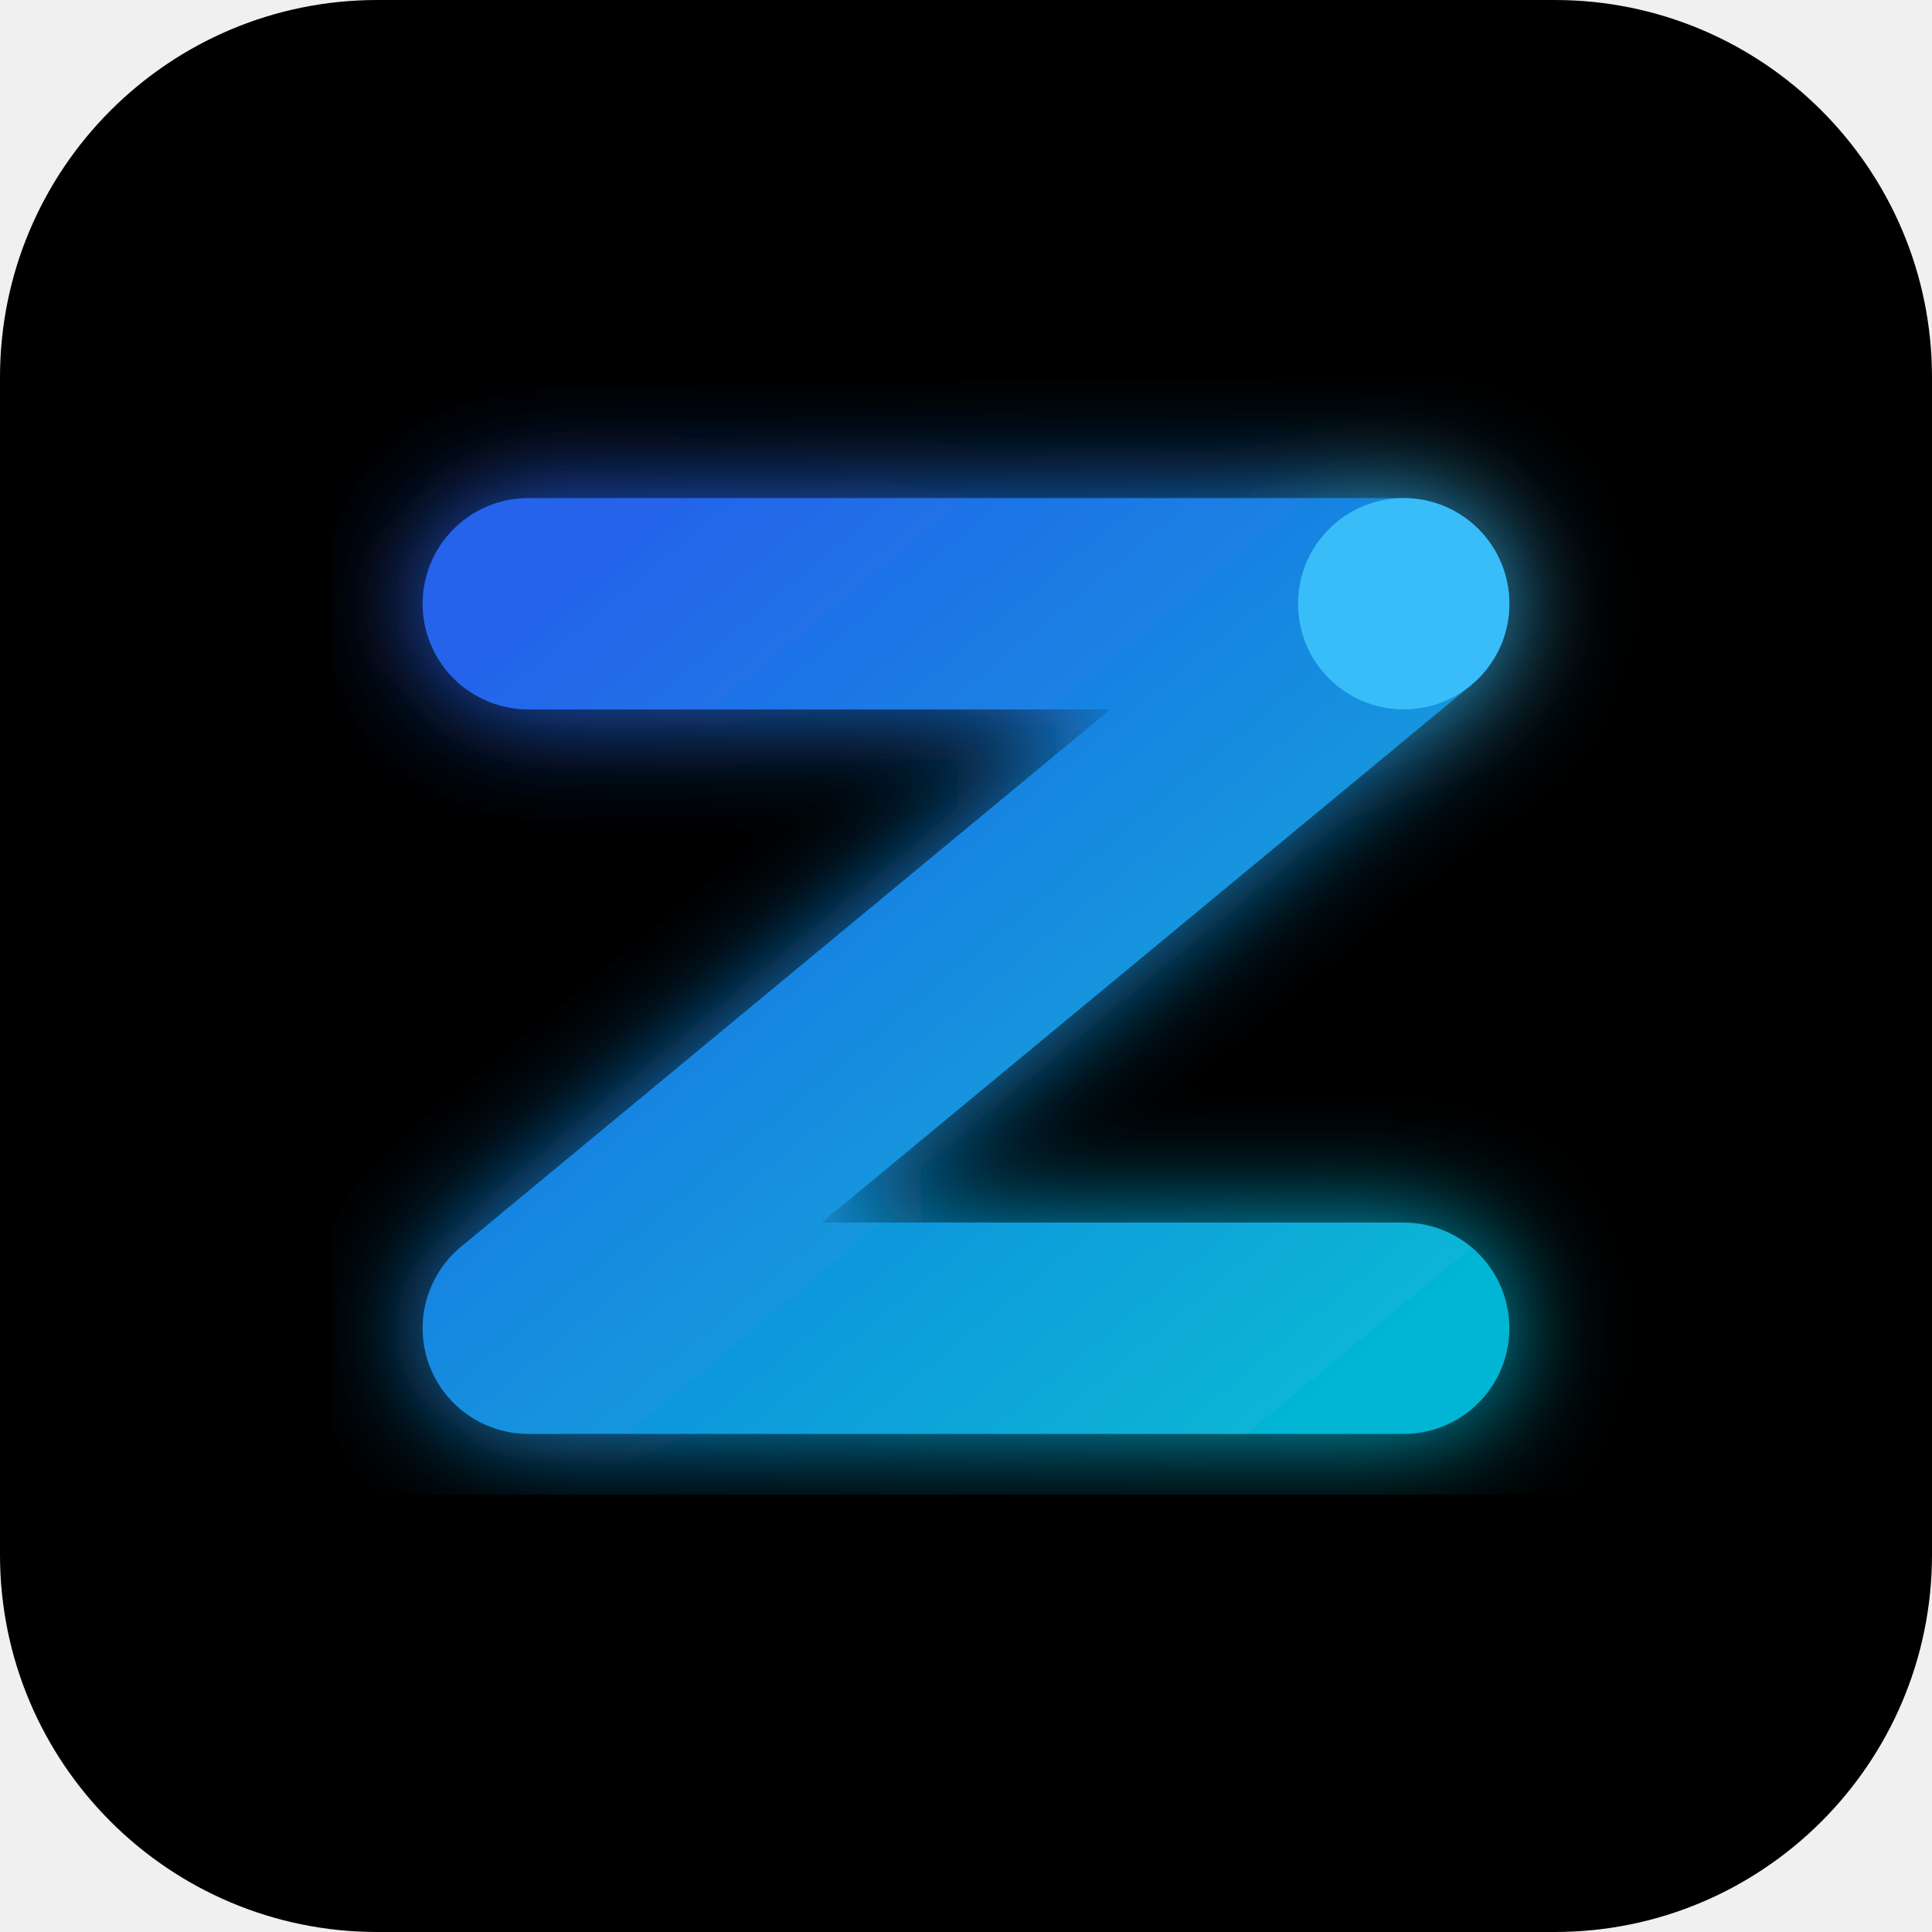
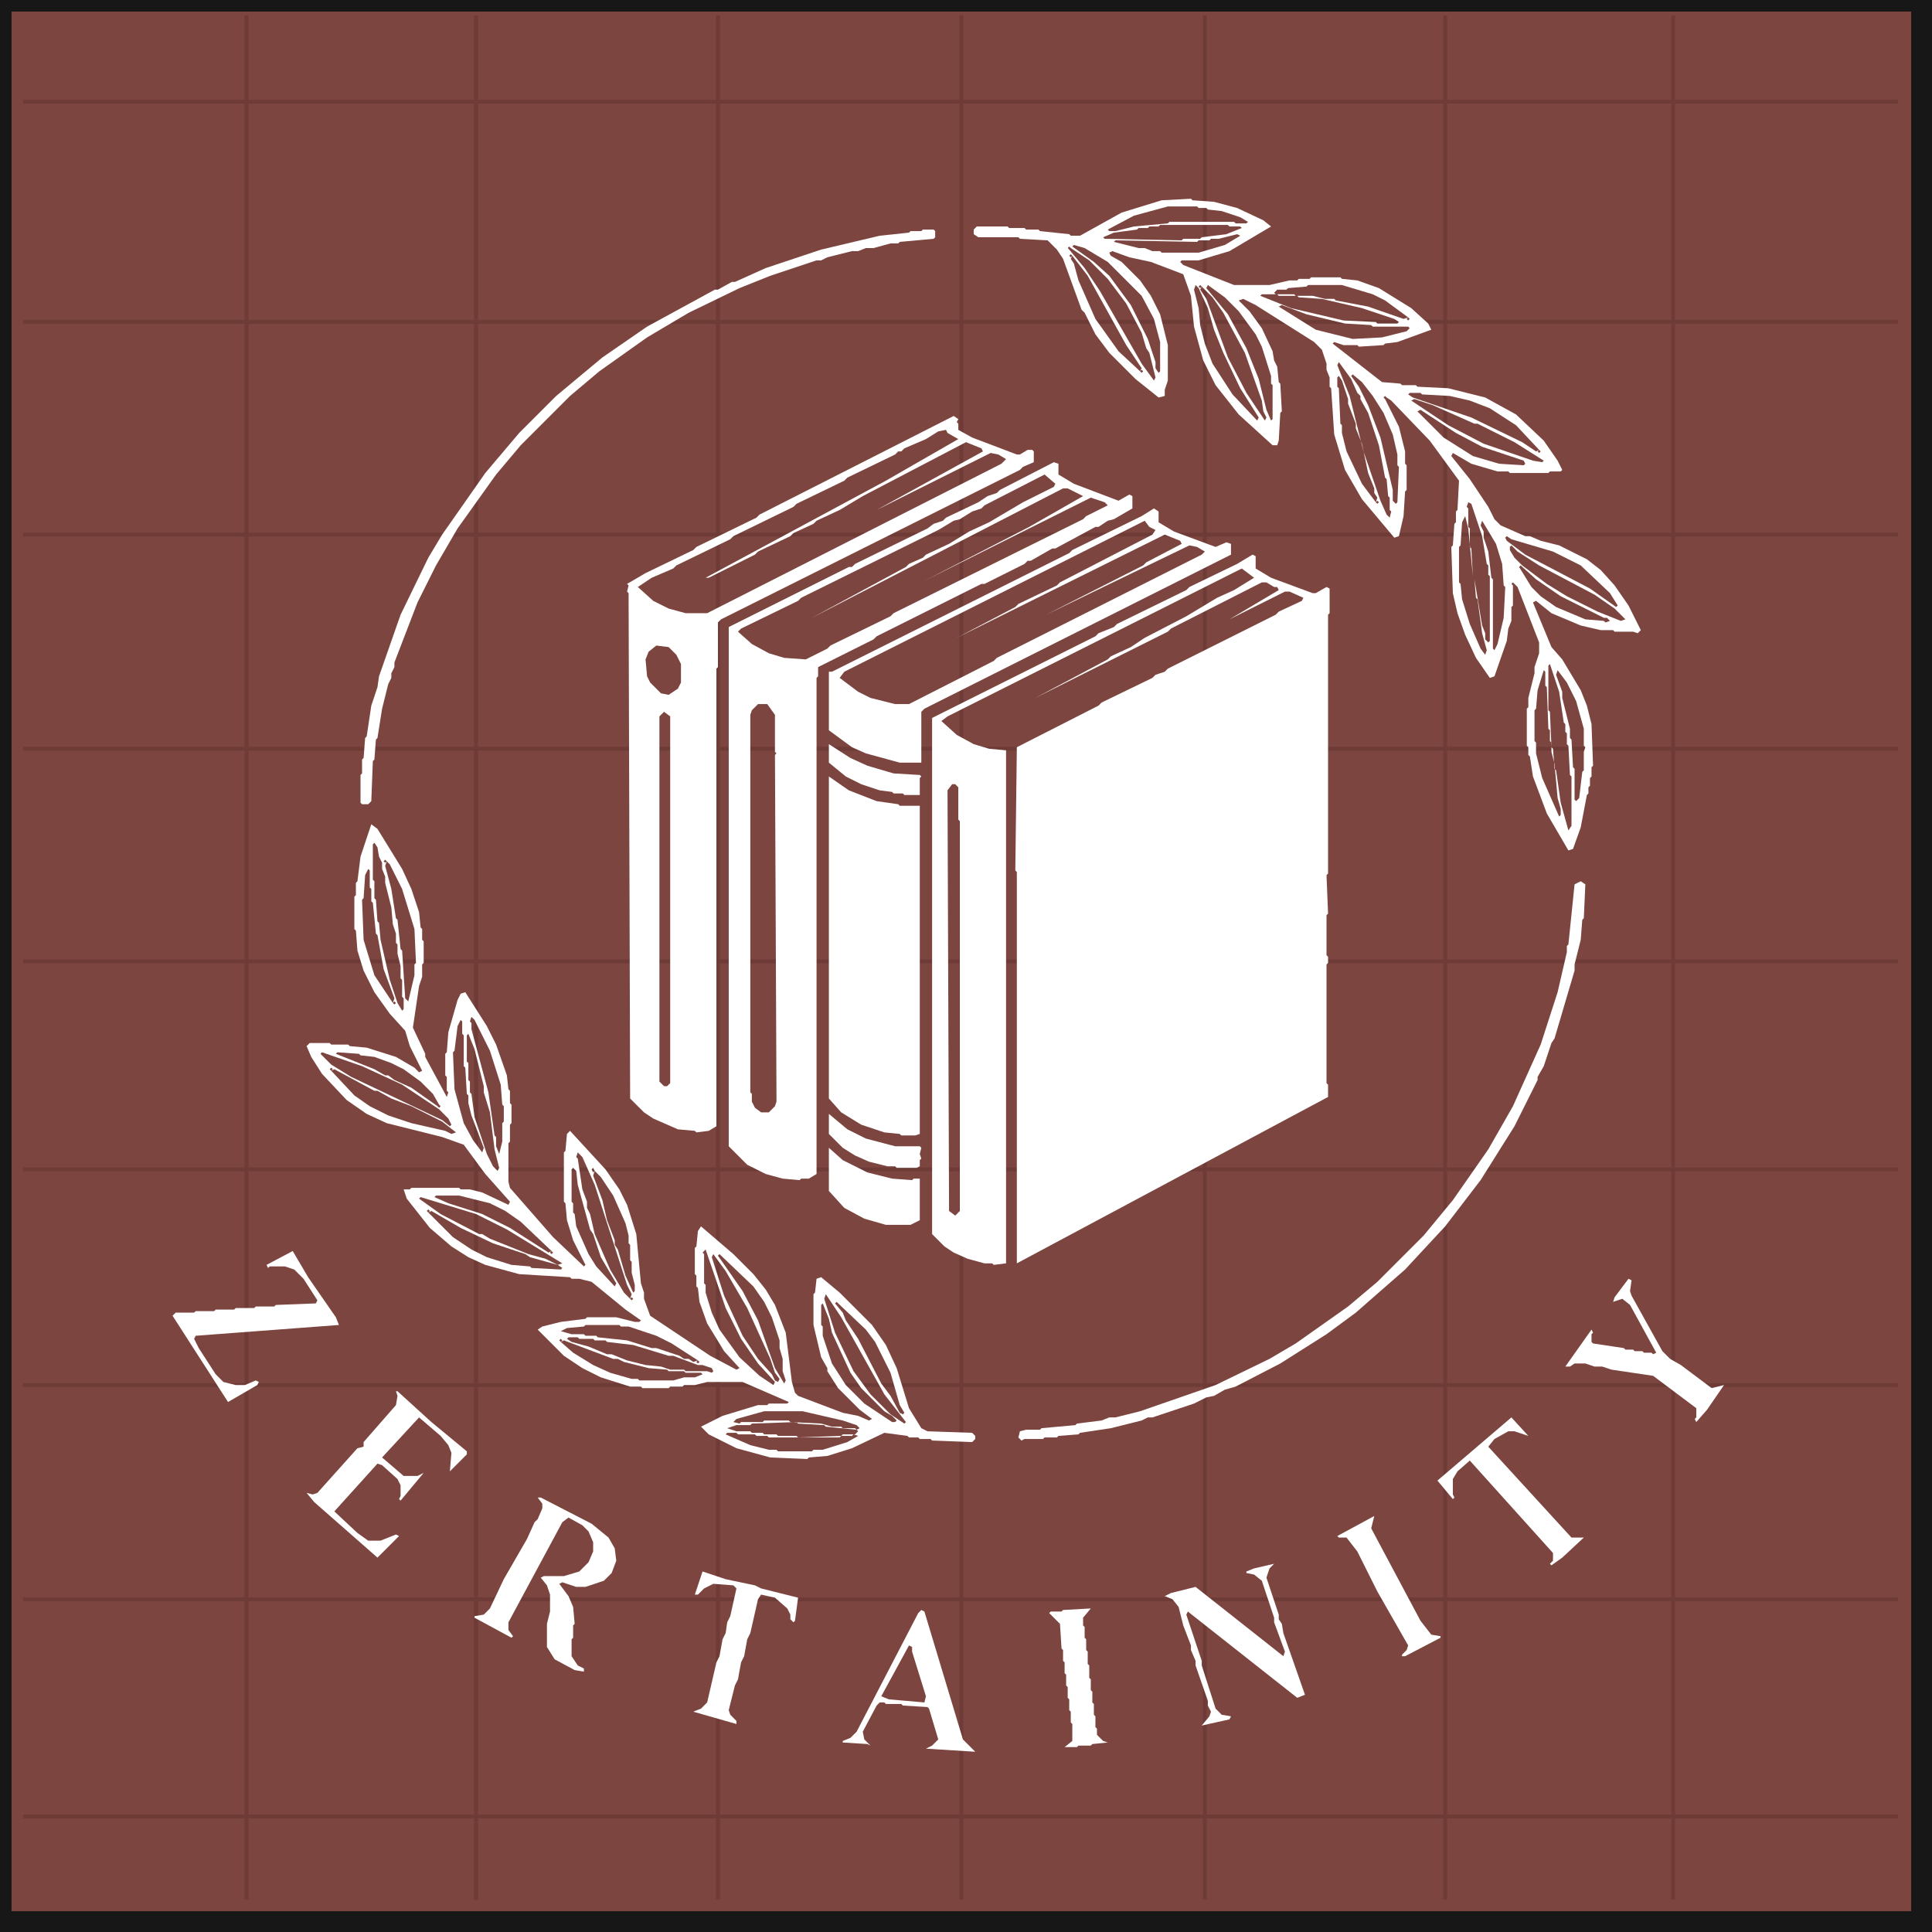
- <svg xmlns="http://www.w3.org/2000/svg" viewBox="0 0 512 512" width="512" height="512">
-   <rect width="512" height="512" fill="#000000" rx="100" />
-   <defs>
-     <linearGradient id="grad1" x1="0%" y1="0%" x2="100%" y2="100%">
-       <stop offset="0%" stop-color="#2563EB" />
-       <stop offset="100%" stop-color="#06B6D4" />
-     </linearGradient>
-     <filter id="glow" x="-20%" y="-20%" width="140%" height="140%">
-       <feGaussianBlur stdDeviation="15" result="blur" />
-       <feComposite in="SourceGraphic" in2="blur" operator="over" />
-     </filter>
-   </defs>
-   <g filter="url(#glow)">
-     <path d="M 140 160 L 372 160 L 140 352 L 372 352" fill="none" stroke="url(#grad1)" stroke-width="56" stroke-linecap="round" stroke-linejoin="round" />
-     <circle cx="372" cy="160" r="28" fill="#38BDF8" />
+ <svg xmlns="http://www.w3.org/2000/svg" width="1254" height="1254" viewBox="0 0 1254 1254">
+   <rect width="1254" height="1254" fill="#7d4540" />
+   <g stroke="#572e2b" stroke-width="2.5" opacity=".42">
+     <path d="M160 10 V1233" />
+     <path d="M309 10 V1233" />
+     <path d="M466 10 V1233" />
+     <path d="M624 10 V1233" />
+     <path d="M782 10 V1233" />
+     <path d="M938 10 V1233" />
+     <path d="M1086 10 V1233" />
+     <path d="M15 66 H1232" />
+     <path d="M15 209 H1232" />
+     <path d="M15 347 H1232" />
+     <path d="M15 486 H1232" />
+     <path d="M15 624 H1232" />
+     <path d="M15 759 H1232" />
+     <path d="M15 899 H1232" />
+     <path d="M15 1038 H1232" />
+     <path d="M15 1179 H1232" />
  </g>
+   <rect width="1248" height="1248" fill="none" stroke="#171717" stroke-width="15" />
+   <path fill="#fff" fill-rule="evenodd" d="M600 1046 L598 1045 L596 1047 L556 1124 L552 1128 L547 1130 L547 1131 L563 1132 L565 1133 L561 1129 L560 1124 L569 1107 L571 1105 L574 1105 L575 1106 L585 1106 L586 1107 L602 1108 L603 1109 L609 1129 L605 1133 L601 1135 L633 1137 L625 1129 Z M590 1068 L592 1069 L592 1072 L601 1101 L600 1105 L577 1103 L572 1101 Z M708 1044 L690 1045 L689 1046 L682 1046 L681 1047 L688 1054 L689 1070 L690 1071 L690 1078 L691 1079 L691 1086 L692 1087 L692 1094 L693 1095 L693 1102 L694 1103 L694 1110 L695 1111 L695 1118 L696 1119 L696 1130 L691 1134 L699 1134 L700 1133 L708 1133 L709 1132 L719 1131 L716 1130 L712 1126 L712 1122 L711 1121 L711 1114 L710 1113 L710 1106 L709 1105 L709 1098 L708 1097 L708 1090 L707 1089 L707 1081 L706 1080 L706 1072 L705 1071 L705 1064 L704 1063 L704 1056 L703 1055 L703 1050 Z M456 1020 L451 1035 L453 1035 L457 1031 L463 1028 L476 1029 L478 1031 L474 1049 L472 1053 L471 1060 L469 1064 L467 1075 L465 1079 L459 1105 L455 1109 L450 1111 L478 1119 L478 1117 L474 1113 L473 1110 L477 1094 L479 1090 L481 1079 L483 1075 L485 1064 L487 1060 L492 1038 L494 1035 L503 1037 L511 1044 L513 1048 L513 1051 L515 1053 L516 1052 L518 1037 L494 1031 L490 1029 L471 1025 Z M827 1015 L814 1018 L809 1020 L809 1021 L814 1022 L819 1026 L827 1050 L827 1053 L834 1072 L833 1075 L776 1030 L760 1034 L756 1036 L761 1038 L765 1043 L768 1055 L773 1068 L773 1071 L776 1078 L776 1081 L784 1104 L784 1107 L786 1111 L785 1114 L780 1120 L798 1116 L799 1114 L793 1113 L789 1109 L780 1081 L780 1078 L770 1048 L771 1046 L842 1102 L847 1100 L833 1060 L832 1054 L830 1051 L830 1048 L822 1024 L824 1018 Z M892 984 L868 997 L869 998 L874 998 L881 1007 L894 1033 L914 1068 L913 1071 L910 1074 L910 1075 L912 1075 L935 1063 L935 1062 L929 1061 L922 1052 L890 992 Z M349 972 L352 976 L352 979 L349 986 L347 988 L342 999 L327 1025 L318 1044 L314 1048 L308 1049 L308 1050 L332 1063 L333 1062 L330 1058 L330 1053 L365 988 L369 985 L378 990 L382 994 L385 1001 L385 1007 L382 1014 L376 1020 L366 1023 L353 1023 L351 1024 L355 1029 L357 1035 L357 1046 L355 1054 L355 1069 L360 1077 L373 1084 L379 1085 L379 1083 L375 1081 L371 1075 L371 1064 L372 1063 L372 1055 L373 1054 L372 1043 L369 1036 L363 1028 L365 1027 L374 1030 L380 1030 L392 1026 L397 1021 L400 1013 L399 1005 L395 998 L384 989 L351 972 Z M981 920 L933 961 L943 973 L944 972 L943 970 L943 960 L946 955 L954 948 L1008 1008 L1008 1013 L1006 1015 L1007 1016 L1014 1011 L1028 998 L1020 998 L966 939 L970 934 L979 929 L983 929 L992 932 Z M258 903 L257 903 L258 906 L257 912 L236 936 L236 939 L232 940 L206 969 L203 970 L199 969 L204 975 L245 1011 L259 997 L257 996 L247 1000 L239 1000 L232 995 L217 981 L245 950 L248 951 L258 960 L260 964 L260 971 L259 973 L260 974 L275 956 L271 958 L262 958 L248 946 L272 920 L286 932 L291 938 L293 943 L292 955 L303 944 L303 942 L280 923 Z M1057 830 L1048 842 L1047 845 L1053 843 L1058 847 L1075 878 L1073 879 L1072 878 L1067 878 L1066 877 L1061 877 L1060 876 L1055 876 L1054 875 L1034 872 L1033 871 L1033 866 L1034 865 L1033 863 L1016 887 L1019 887 L1022 885 L1029 885 L1035 887 L1040 887 L1046 889 L1073 893 L1101 914 L1101 920 L1100 921 L1101 923 L1108 915 L1119 899 L1111 901 L1091 886 L1084 882 L1079 877 L1059 841 L1058 838 L1059 831 Z M190 812 L173 821 L174 823 L175 822 L185 822 L191 824 L197 830 L206 844 L205 846 L179 847 L178 848 L166 848 L165 849 L153 849 L152 850 L140 850 L139 851 L127 851 L126 852 L114 852 L112 854 L148 910 L167 899 L168 897 L166 896 L159 899 L153 899 L145 897 L140 892 L129 875 L126 869 L127 867 L220 860 L218 855 L200 829 Z M538 745 L538 773 L548 784 L561 791 L575 795 L591 795 L597 792 L597 765 L593 765 L592 766 L579 765 L563 761 L547 753 Z M538 723 L538 736 L547 745 L555 750 L564 754 L576 757 L581 757 L582 758 L595 758 L597 757 L597 753 L598 752 L597 749 L598 745 L597 744 L581 744 L562 739 L550 733 Z M1029 574 L1026 572 L1022 574 L1018 613 L1017 614 L1017 618 L1011 644 L1000 678 L982 718 L966 746 L943 779 L924 802 L894 832 L875 848 L841 872 L824 882 L789 899 L740 916 L724 920 L720 920 L715 922 L699 924 L698 925 L676 927 L675 928 L666 928 L662 929 L661 933 L663 935 L665 934 L677 934 L678 933 L686 933 L687 932 L700 931 L701 930 L721 927 L741 922 L745 920 L748 920 L775 911 L783 907 L788 906 L795 902 L802 900 L831 885 L861 866 L880 852 L912 824 L938 796 L961 766 L983 731 L998 701 L998 699 L1002 692 L1007 677 L1009 674 L1022 630 L1022 626 L1026 610 L1027 597 L1028 596 Z M241 535 L234 556 L232 572 L231 573 L231 581 L230 582 L230 603 L231 604 L232 617 L236 630 L243 644 L253 658 L263 669 L266 679 L274 695 L272 696 L269 693 L257 686 L238 680 L227 679 L226 678 L215 678 L214 677 L201 677 L199 679 L202 686 L209 697 L225 714 L238 723 L251 729 L287 738 L301 743 L315 762 L331 780 L330 782 L313 774 L305 772 L299 772 L298 771 L267 771 L266 772 L262 772 L264 778 L279 797 L293 809 L304 816 L315 821 L337 827 L370 829 L371 830 L376 830 L384 832 L406 850 L416 857 L415 858 L412 858 L400 855 L381 855 L380 856 L364 858 L352 861 L349 863 L366 880 L378 888 L390 894 L409 900 L416 900 L417 901 L434 901 L435 900 L443 900 L444 899 L451 899 L459 897 L482 897 L512 910 L511 911 L499 911 L498 912 L492 912 L469 919 L455 926 L460 931 L478 940 L500 946 L524 947 L525 946 L537 945 L553 940 L574 930 L589 932 L590 933 L596 933 L597 934 L604 934 L605 935 L631 936 L633 934 L633 932 L631 930 L602 929 L598 927 L590 914 L582 888 L575 873 L566 860 L545 839 L533 829 L530 830 L529 839 L528 840 L528 860 L533 881 L537 888 L537 890 L544 901 L558 915 L566 921 L564 922 L557 919 L547 917 L518 906 L516 904 L514 897 L510 865 L503 847 L497 837 L489 827 L476 814 L455 796 L453 799 L452 809 L451 810 L451 827 L452 828 L452 835 L453 836 L454 845 L459 859 L470 877 L480 888 L478 889 L461 880 L422 854 L418 843 L418 839 L416 833 L413 801 L407 782 L402 772 L393 759 L370 734 L368 736 L367 747 L366 748 L366 780 L367 781 L368 792 L372 805 L380 821 L379 822 L359 803 L331 771 L330 767 L330 742 L331 741 L331 730 L332 729 L332 717 L331 716 L331 708 L330 707 L329 698 L322 678 L316 666 L302 644 L299 645 L297 649 L291 670 L290 683 L289 684 L289 698 L290 699 L290 708 L291 709 L290 712 L276 686 L276 684 L268 667 L272 640 L274 634 L274 626 L275 625 L275 611 L274 610 L274 603 L273 602 L272 592 L267 577 L261 564 L245 538 Z M471 931 L472 930 L478 930 L479 931 L490 931 L491 932 L498 932 L499 933 L545 933 L546 932 L553 932 L554 931 L557 932 L550 936 L534 941 L528 941 L527 942 L505 942 L504 941 L499 941 L487 938 Z M472 927 L478 925 L487 925 L488 924 L517 923 L518 924 L535 925 L536 926 L556 928 L557 929 L555 931 L547 931 L546 932 L518 933 L517 932 L505 932 L504 931 L496 931 L495 930 L488 930 L487 929 L478 929 Z M476 923 L478 921 L496 916 L521 916 L547 922 L556 925 L558 927 L556 928 L555 927 L547 927 L546 926 L540 926 L533 924 L513 923 L512 922 L496 922 L495 923 L481 923 L480 924 Z M452 884 L453 883 L454 884 L453 885 Z M364 871 L366 870 L398 882 L401 882 L405 884 L421 888 L433 889 L434 890 L444 890 L445 891 L455 891 L456 892 L451 894 L444 894 L437 896 L415 896 L414 895 L410 895 L396 891 L385 886 L372 878 Z M363 870 L364 869 L365 870 L364 871 Z M368 869 L369 868 L375 868 L376 869 L385 869 L386 870 L393 870 L394 871 L411 873 L434 880 L437 880 L453 886 L456 886 L462 888 L463 890 L462 891 L459 890 L445 890 L444 889 L435 889 L429 887 L419 886 L407 883 L397 879 L394 879 L382 874 L371 871 Z M364 864 L368 862 L379 861 L380 860 L402 860 L403 861 L408 861 L426 867 L436 872 L453 883 L450 884 L447 882 L444 882 L441 880 L426 875 L423 875 L407 870 L388 868 L387 867 L380 867 L379 866 L371 866 Z M534 846 L538 856 L540 865 L552 891 L559 901 L574 916 L579 919 L582 922 L581 923 L579 923 L561 911 L549 899 L540 885 L534 867 L534 861 L533 860 L533 847 Z M543 845 L562 863 L568 871 L578 891 L584 912 L587 917 L586 918 L584 917 L578 906 L572 898 L557 869 L549 857 L547 852 L542 846 Z M409 843 L410 842 L411 843 L410 844 Z M536 840 L546 855 L574 905 L588 923 L587 924 L578 918 L565 905 L554 890 L542 865 L535 843 Z M467 814 L489 835 L496 845 L501 855 L506 870 L506 875 L508 882 L508 890 L510 896 L509 898 L503 888 L492 857 L482 838 L466 815 Z M463 814 L471 825 L485 849 L500 882 L503 891 L506 895 L505 897 L503 896 L501 892 L492 882 L482 867 L470 841 L462 816 Z M357 813 L358 812 L359 813 L358 814 Z M458 811 L471 849 L481 869 L492 885 L503 897 L502 899 L493 893 L480 881 L467 863 L462 852 L458 839 L458 834 L457 833 L457 814 L456 813 Z M278 787 L280 786 L299 797 L320 807 L341 814 L344 816 L362 821 L365 823 L364 824 L345 823 L344 822 L332 821 L316 816 L306 811 L294 803 Z M277 786 L278 785 L279 786 L278 787 Z M272 778 L273 777 L309 788 L329 798 L365 820 L362 821 L354 817 L343 814 L318 804 L313 801 L311 801 L286 788 Z M282 777 L283 776 L298 776 L318 781 L328 786 L338 793 L358 812 L356 813 L331 797 L313 788 L291 781 Z M386 760 L390 764 L398 776 L406 794 L408 802 L408 807 L409 808 L409 818 L410 819 L410 826 L412 834 L412 838 L411 839 L406 828 L401 811 L399 808 L399 805 L394 792 L391 779 L385 763 Z M384 759 L385 758 L386 760 L385 761 Z M372 758 L374 760 L375 769 L383 798 L385 801 L390 816 L400 833 L399 835 L387 822 L382 814 L374 796 L373 788 L372 787 L372 781 L371 780 L371 759 Z M375 748 L378 751 L386 769 L407 834 L410 840 L409 843 L405 839 L396 824 L386 801 L383 788 L381 784 L381 780 L378 772 L375 752 L374 751 Z M284 718 L285 717 L286 718 L285 719 Z M215 695 L217 694 L243 708 L245 708 L254 713 L267 718 L287 728 L296 735 L293 736 L289 734 L267 729 L252 724 L240 718 L230 711 Z M214 694 L215 693 L216 694 L215 695 Z M218 684 L219 683 L233 684 L234 685 L243 686 L254 690 L262 694 L273 702 L281 710 L285 717 L284 718 L267 706 L256 701 L252 698 L250 698 L243 694 Z M208 684 L209 683 L235 692 L261 704 L285 720 L291 726 L293 730 L292 731 L287 727 L228 699 L215 691 Z M304 671 L308 681 L314 705 L314 709 L318 722 L321 746 L324 758 L323 760 L320 757 L316 749 L308 725 L306 710 L305 709 L305 702 L304 701 L304 690 L303 689 L303 672 Z M299 662 L300 663 L300 671 L301 672 L301 692 L302 693 L303 710 L304 711 L304 716 L306 724 L314 745 L313 748 L307 740 L301 729 L295 707 L294 683 L295 682 L297 666 Z M306 660 L308 662 L318 682 L325 704 L326 717 L327 718 L327 728 L326 729 L326 741 L324 749 L322 744 L322 738 L321 737 L317 709 L306 668 L306 664 L305 663 Z M255 651 L256 650 L257 651 L256 652 Z M239 564 L240 565 L240 576 L241 577 L241 585 L242 586 L244 606 L245 607 L249 629 L256 648 L255 651 L243 633 L236 610 L235 584 L236 583 L237 568 Z M251 559 L253 561 L261 577 L269 603 L270 625 L269 626 L269 633 L265 650 L263 648 L261 617 L260 616 L258 597 L257 596 L254 577 L250 562 Z M249 559 L250 558 L251 559 L250 560 Z M243 547 L245 550 L246 556 L248 560 L248 564 L250 569 L250 573 L254 589 L255 600 L257 606 L257 612 L258 613 L258 619 L260 627 L260 635 L261 636 L261 647 L262 648 L262 655 L261 656 L258 651 L253 636 L247 610 L246 599 L245 598 L244 584 L243 583 L243 572 L242 571 L242 548 Z M538 504 L538 713 L546 722 L559 730 L574 735 L584 736 L585 737 L594 737 L597 736 L597 523 L584 523 L583 522 L569 520 L551 513 Z M538 483 L538 495 L549 504 L559 509 L571 513 L579 514 L580 515 L586 515 L587 516 L597 516 L597 505 L598 504 L597 503 L580 502 L563 497 L552 492 Z M863 382 L861 381 L854 385 L852 385 L825 375 L815 369 L815 361 L813 360 L803 366 L772 381 L770 383 L725 405 L723 407 L713 411 L711 413 L605 466 L605 801 L613 809 L619 813 L628 817 L639 820 L644 820 L645 821 L653 820 L653 487 L642 486 L632 483 L621 477 L611 468 L615 465 L806 369 L814 375 L801 383 L790 388 L770 400 L743 414 L734 420 L721 426 L719 428 L672 453 L758 410 L760 408 L819 378 L822 378 L827 381 L829 381 L830 383 L798 402 L776 413 L834 384 L837 384 L846 388 L845 390 L830 397 L828 399 L758 434 L756 436 L750 438 L748 440 L715 456 L713 458 L660 485 L659 565 L660 566 L660 820 L862 712 L862 704 L861 703 L861 626 L862 625 L862 621 L861 620 L861 594 L862 593 L861 568 L862 567 L862 399 L863 398 Z M618 509 L620 509 L622 511 L622 532 L623 533 L623 786 L620 789 L616 786 L615 513 Z M799 353 L796 352 L789 355 L762 345 L752 339 L752 332 L749 330 L741 335 L696 357 L694 359 L540 436 L538 436 L538 474 L553 485 L562 489 L584 495 L598 495 L598 462 L600 460 L799 360 Z M782 358 L780 360 L647 427 L645 429 L590 457 L581 457 L565 453 L557 449 L545 440 L548 436 L743 338 L746 342 L750 344 L748 347 L688 378 L686 380 L661 392 L659 394 L621 414 L756 347 L766 351 L767 353 L744 365 L742 367 L679 399 L772 354 L777 355 Z M735 322 L733 321 L726 325 L697 314 L687 308 L687 301 L684 300 L649 318 L647 320 L641 322 L635 326 L614 336 L612 338 L606 340 L602 343 L555 366 L553 368 L551 368 L473 407 L473 744 L485 756 L497 762 L508 765 L519 766 L520 765 L525 765 L530 762 L530 440 L531 439 L531 433 L567 415 L569 413 L637 379 L639 379 L665 366 L667 364 L669 364 L683 356 L685 356 L711 342 L713 342 L719 338 L723 337 L735 330 Z M492 457 L498 457 L503 464 L503 488 L504 489 L503 490 L504 715 L503 718 L499 722 L494 722 L490 719 L488 715 L488 710 L487 709 L487 464 L488 461 Z M719 328 L705 335 L703 337 L580 398 L578 400 L539 419 L537 421 L523 428 L509 427 L499 424 L488 418 L479 410 L481 408 L518 390 L520 388 L609 344 L619 338 L623 337 L631 332 L637 330 L639 328 L678 308 L685 314 L684 316 L664 326 L642 339 L629 345 L616 353 L601 360 L599 362 L590 366 L588 368 L527 401 L690 317 L693 317 L703 322 L668 342 L600 377 L708 323 L717 326 Z M670 292 L667 292 L662 295 L660 295 L631 284 L622 279 L622 275 L621 274 L622 272 L619 270 L493 334 L491 336 L452 355 L450 357 L419 372 L407 379 L408 380 L407 384 L408 385 L409 713 L418 722 L424 726 L440 733 L451 734 L452 735 L460 734 L465 731 L465 434 L466 433 L466 404 L468 402 L662 305 L664 303 L671 300 L671 293 Z M431 462 L435 465 L435 703 L433 705 L431 705 L428 702 L428 465 Z M426 419 L434 420 L439 425 L442 431 L442 443 L440 447 L434 451 L429 450 L422 443 L420 439 L419 428 L421 423 Z M653 298 L650 301 L459 398 L445 398 L434 395 L424 390 L414 381 L423 375 L437 369 L439 367 L474 350 L476 348 L515 329 L517 327 L548 312 L550 310 L581 295 L583 293 L585 293 L587 291 L601 285 L609 280 L614 279 L615 281 L622 285 L575 312 L458 375 L460 375 L490 360 L492 358 L513 348 L515 346 L528 340 L530 338 L545 331 L560 322 L627 287 L637 291 L638 293 L569 331 L643 294 L648 295 Z M606 149 L599 149 L598 150 L591 150 L590 151 L571 153 L533 162 L497 174 L477 183 L475 183 L466 188 L464 188 L420 212 L391 232 L361 257 L337 281 L315 307 L287 347 L278 362 L260 399 L246 439 L245 446 L241 458 L238 478 L237 479 L236 492 L235 493 L235 502 L234 503 L234 521 L235 522 L239 522 L241 520 L242 494 L243 493 L244 480 L245 479 L248 460 L252 444 L254 440 L254 437 L256 433 L256 430 L271 391 L283 367 L297 343 L322 308 L338 289 L370 257 L389 241 L420 219 L447 203 L480 187 L500 179 L530 169 L533 169 L537 167 L553 163 L557 163 L562 161 L567 161 L578 158 L583 158 L584 157 L606 155 L607 154 L607 150 Z M634 147 L632 149 L632 152 L635 154 L661 154 L662 155 L680 156 L686 162 L690 168 L702 201 L704 203 L711 217 L720 229 L737 246 L752 258 L756 257 L756 253 L758 247 L758 224 L753 204 L747 192 L740 182 L728 170 L721 166 L720 164 L722 163 L733 167 L747 170 L768 178 L773 192 L775 212 L781 234 L789 250 L804 269 L826 289 L829 289 L830 286 L831 268 L832 267 L831 249 L830 248 L829 238 L827 234 L826 228 L819 213 L811 202 L804 195 L807 194 L815 198 L853 222 L858 227 L861 236 L861 240 L863 245 L863 251 L864 252 L866 282 L873 305 L884 324 L905 349 L908 348 L911 335 L912 319 L913 318 L913 302 L912 301 L912 293 L908 277 L899 259 L900 258 L903 260 L928 286 L947 312 L946 331 L945 332 L945 339 L944 340 L943 354 L942 355 L943 385 L946 398 L951 412 L958 427 L967 440 L970 439 L978 416 L979 408 L981 403 L981 394 L982 393 L982 380 L981 379 L982 378 L985 381 L999 417 L999 424 L996 433 L996 437 L992 453 L992 459 L991 460 L991 484 L992 485 L992 490 L993 491 L995 504 L1004 528 L1018 552 L1021 551 L1026 537 L1030 516 L1031 515 L1031 511 L1032 510 L1032 505 L1033 504 L1033 498 L1034 497 L1033 470 L1030 458 L1026 448 L1014 428 L1007 420 L995 391 L997 390 L1007 398 L1026 406 L1039 409 L1047 409 L1048 410 L1060 410 L1063 411 L1065 409 L1057 393 L1048 380 L1039 370 L1030 363 L1012 354 L1000 351 L993 348 L990 348 L974 341 L970 337 L966 329 L954 311 L942 296 L943 294 L955 301 L972 306 L979 306 L980 307 L1005 307 L1006 306 L1013 306 L1014 305 L1011 299 L1002 286 L984 269 L964 258 L940 252 L920 251 L919 250 L910 250 L909 249 L897 248 L865 223 L866 222 L872 224 L881 224 L882 225 L898 224 L899 223 L907 222 L929 214 L927 210 L916 200 L895 187 L881 182 L871 181 L870 180 L851 180 L850 181 L843 181 L842 182 L837 182 L824 185 L801 185 L768 172 L766 170 L767 169 L778 169 L798 163 L825 147 L820 143 L803 135 L788 131 L774 130 L773 129 L754 130 L728 138 L701 153 L695 153 L694 152 L675 150 L674 149 L666 149 L665 148 L655 148 L654 147 Z M1011 435 L1017 443 L1023 455 L1028 473 L1028 484 L1029 485 L1028 488 L1028 500 L1027 501 L1025 518 L1023 520 L1022 519 L1022 499 L1021 498 L1020 480 L1019 479 L1019 473 L1014 453 L1014 449 L1010 438 Z M1002 435 L1003 436 L1003 445 L1004 446 L1005 473 L1006 474 L1006 481 L1007 482 L1007 488 L1009 496 L1011 518 L1013 525 L1013 529 L1012 530 L1001 505 L997 489 L997 482 L996 481 L996 461 L997 460 L998 448 Z M1006 431 L1012 449 L1015 469 L1016 470 L1016 475 L1017 476 L1017 483 L1018 484 L1019 503 L1020 504 L1020 536 L1018 539 L1013 521 L1010 500 L1009 499 L1008 486 L1007 485 L1006 462 L1005 461 L1005 432 Z M986 368 L987 367 L997 376 L1013 387 L1041 401 L1043 401 L1045 403 L1042 404 L1041 403 L1029 402 L1010 394 L1000 387 L994 381 Z M980 355 L981 354 L985 358 L999 367 L1035 386 L1048 395 L1055 402 L1052 403 L1037 397 L1017 387 L1004 379 L988 367 L983 362 L980 357 Z M977 349 L978 348 L981 350 L1008 358 L1026 367 L1045 385 L1050 393 L1049 394 L1032 382 L990 360 L978 351 Z M962 338 L971 353 L975 366 L976 380 L977 381 L976 401 L972 418 L970 422 L969 421 L969 376 L968 375 L966 358 L963 349 L963 345 L961 341 Z M953 326 L955 327 L962 348 L965 366 L966 367 L966 373 L967 374 L967 416 L966 417 L964 415 L964 411 L962 406 L957 376 L958 388 L959 389 L962 411 L965 422 L964 425 L961 421 L954 405 L949 389 L948 379 L947 378 L947 355 L948 354 L949 339 L951 335 L953 343 L956 374 L955 356 L954 355 L954 343 L953 342 L953 330 L952 329 Z M893 326 L894 325 L895 326 L894 327 Z M998 293 L999 292 L1000 293 L999 294 Z M920 267 L922 266 L945 281 L962 290 L989 299 L990 301 L989 302 L973 301 L956 296 L937 284 Z M916 260 L918 259 L930 263 L957 275 L959 275 L983 287 L1002 299 L1001 300 L995 299 L963 288 L940 276 Z M898 258 L899 257 L900 258 L899 259 Z M914 256 L915 255 L922 255 L923 256 L941 257 L954 260 L967 265 L984 276 L999 292 L997 293 L988 287 L955 271 L917 258 Z M869 244 L871 247 L875 259 L875 262 L880 275 L880 278 L884 288 L888 307 L892 317 L892 320 L894 323 L893 326 L884 314 L874 293 L871 281 L871 276 L870 275 L869 252 L868 251 L868 245 Z M878 243 L884 248 L891 257 L898 268 L904 282 L907 295 L907 302 L908 303 L907 326 L906 327 L904 325 L904 318 L896 284 L888 263 L882 251 L877 244 Z M740 241 L741 240 L742 241 L741 242 Z M869 235 L877 246 L881 255 L883 257 L883 259 L888 268 L895 289 L899 310 L900 311 L901 322 L902 323 L902 331 L903 332 L902 336 L900 334 L896 325 L885 293 L876 257 L868 237 Z M913 207 L914 206 L915 207 L914 208 Z M830 199 L832 198 L848 204 L873 210 L890 211 L891 212 L914 212 L915 213 L913 215 L897 219 L878 220 L854 214 Z M818 192 L819 191 L829 191 L830 192 L842 192 L843 193 L858 194 L884 200 L905 207 L908 209 L907 210 L894 210 L893 209 L872 208 L838 200 Z M780 186 L787 193 L794 203 L808 229 L819 260 L820 267 L822 271 L821 273 L809 255 L797 232 L783 194 L779 188 Z M827 190 L829 188 L835 188 L836 187 L848 186 L849 185 L871 185 L891 191 L899 195 L914 206 L911 207 L888 199 L867 195 L866 194 L860 194 L852 192 L841 192 L840 191 L828 191 Z M784 185 L795 193 L804 202 L815 217 L819 225 L825 244 L825 249 L826 250 L826 272 L825 273 L822 266 L817 246 L809 226 L797 204 L783 187 Z M778 186 L779 185 L780 186 L779 187 Z M776 185 L778 187 L784 200 L788 214 L794 229 L805 252 L817 271 L816 273 L800 256 L787 236 L782 223 L779 211 L778 200 L775 188 Z M696 166 L706 179 L731 224 L741 239 L740 241 L726 228 L711 207 L700 182 L697 171 L695 168 Z M694 166 L695 165 L696 166 L695 167 Z M695 161 L707 169 L719 181 L731 197 L741 216 L744 226 L746 229 L750 245 L749 247 L741 236 L714 189 L704 174 L694 162 Z M693 161 L694 160 L695 161 L694 162 Z M697 159 L704 161 L719 170 L741 192 L749 207 L753 222 L753 241 L752 242 L750 239 L750 235 L745 220 L734 198 L720 179 L710 170 L696 160 Z M805 153 L795 159 L778 164 L754 164 L753 163 L748 163 L743 161 L739 161 L723 157 L724 156 L777 157 L778 156 L785 156 L786 155 L791 155 L803 152 Z M716 154 L723 151 L738 149 L739 148 L745 148 L746 147 L752 147 L753 146 L797 146 L798 147 L805 147 L806 148 L796 152 L780 154 L779 155 L768 155 L767 156 L717 155 Z M719 149 L736 140 L758 134 L777 134 L778 135 L783 135 L784 136 L793 137 L805 141 L810 144 L809 145 L802 145 L801 144 L759 144 L758 145 L736 147 L724 150 L720 150 Z" />
</svg>
